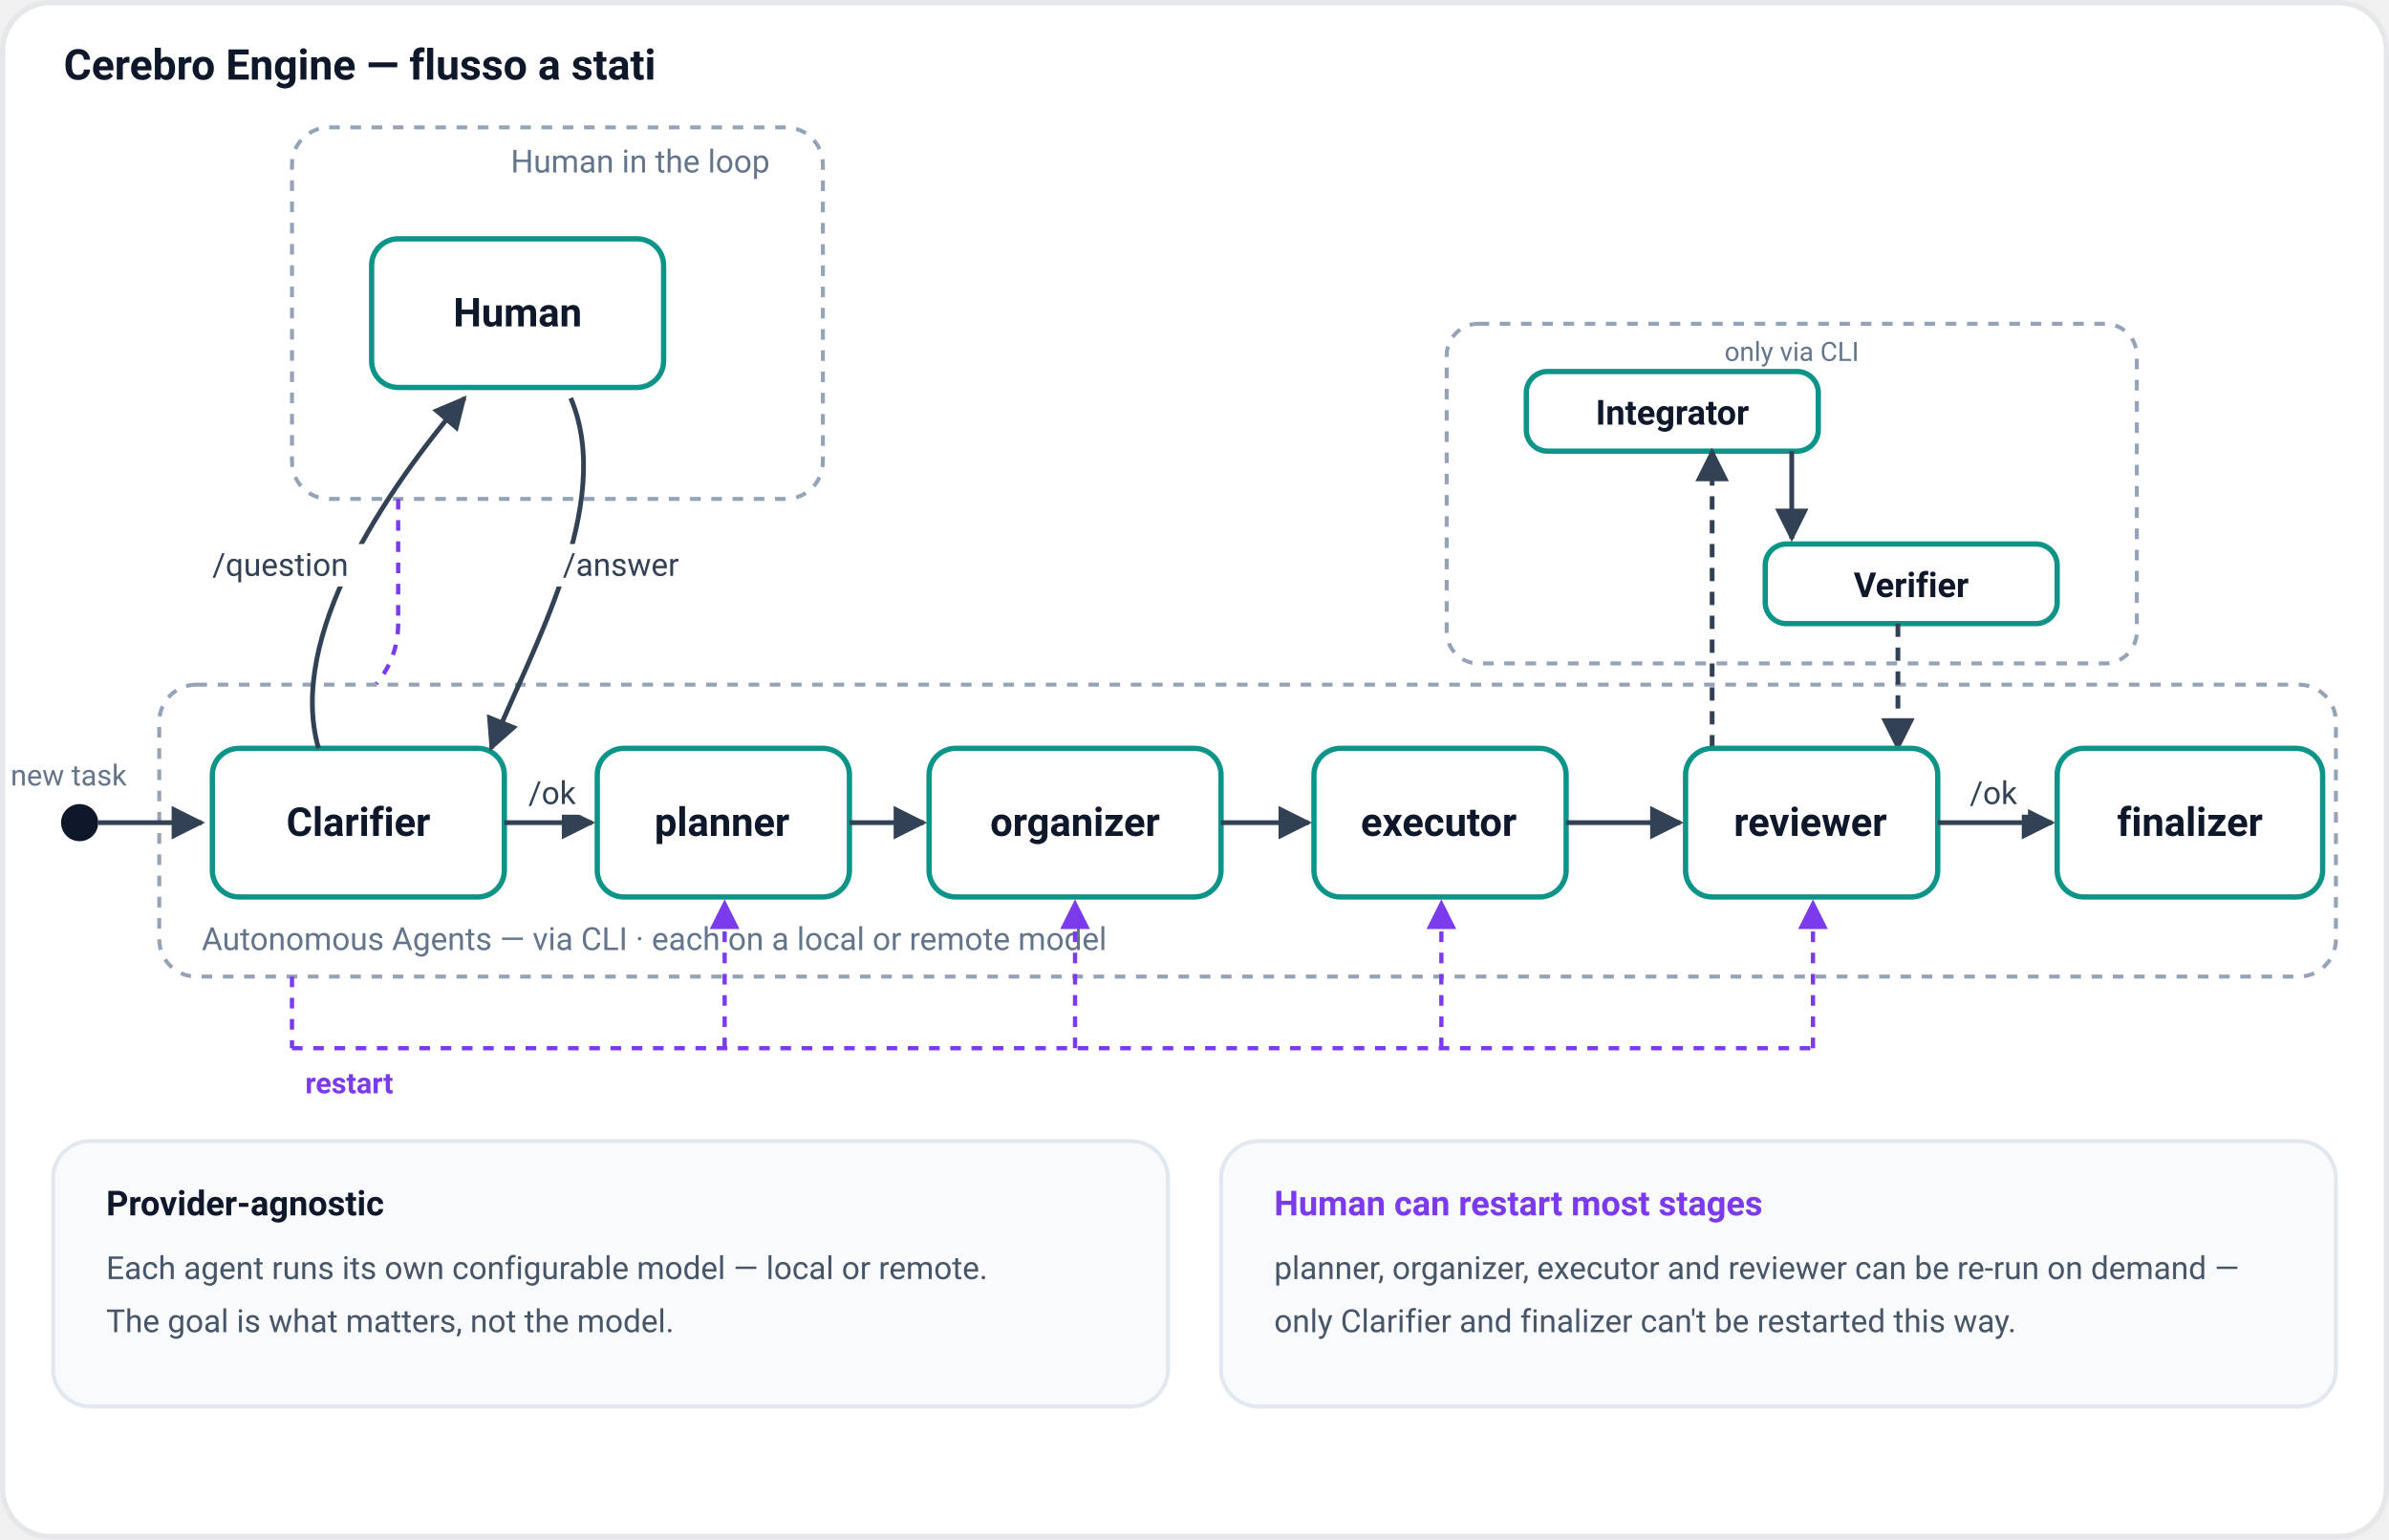
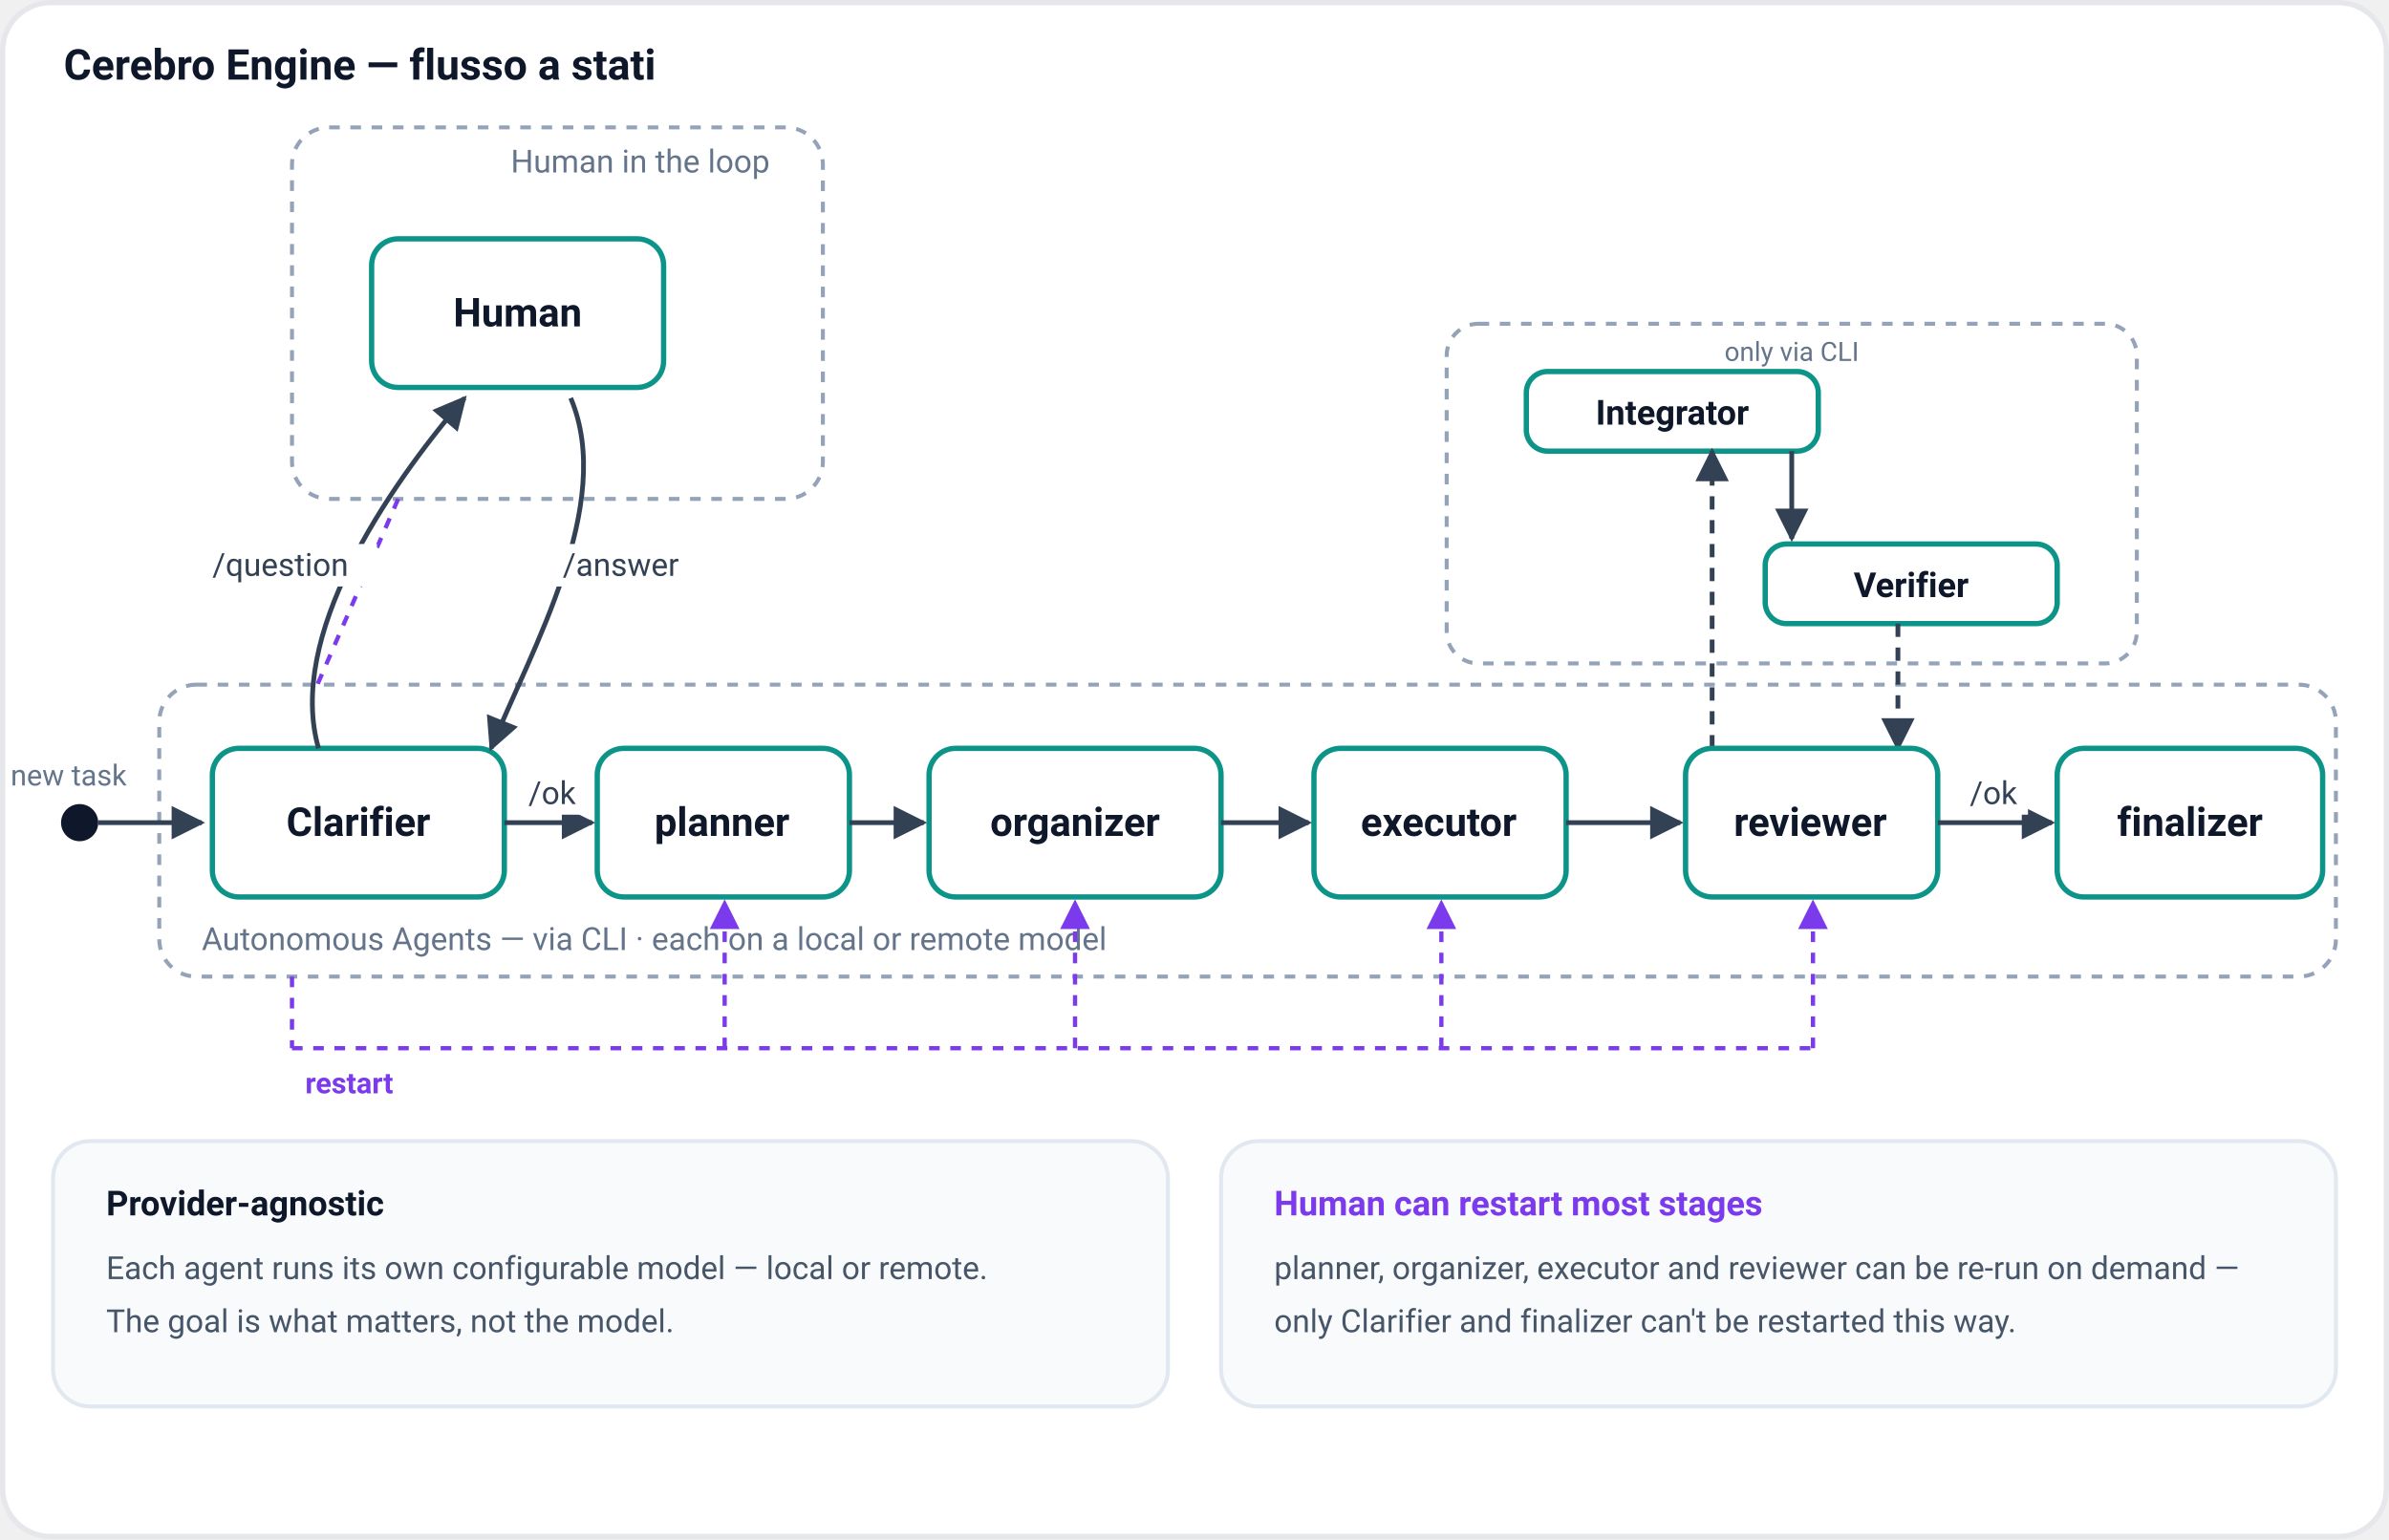
<svg xmlns="http://www.w3.org/2000/svg" viewBox="0 0 900 580" font-family="-apple-system, BlinkMacSystemFont, 'Segoe UI', Roboto, 'Helvetica Neue', Arial, sans-serif">
  <defs>
    <marker id="arrow" viewBox="0 0 10 10" refX="9" refY="5" markerWidth="7" markerHeight="7" orient="auto-start-reverse">
      <path d="M0,0 L10,5 L0,10 z" fill="#334155" />
    </marker>
    <marker id="arrow-violet" viewBox="0 0 10 10" refX="9" refY="5" markerWidth="7" markerHeight="7" orient="auto-start-reverse">
      <path d="M0,0 L10,5 L0,10 z" fill="#7c3aed" />
    </marker>
  </defs>
  <rect x="1" y="1" width="898" height="578" rx="18" fill="#ffffff" stroke="#e5e7eb" stroke-width="2" />
  <text x="24" y="30" font-size="16" font-weight="700" fill="#0f172a">Cerebro Engine — flusso a stati</text>
  <rect x="110" y="48" width="200" height="140" rx="14" fill="none" stroke="#94a3b8" stroke-width="1.5" stroke-dasharray="4 4" />
  <text x="290" y="65" font-size="12" fill="#64748b" text-anchor="end">Human in the loop</text>
  <rect x="140" y="90" width="110" height="56" rx="10" fill="#ffffff" stroke="#0d9488" stroke-width="2" />
  <text x="195" y="123" font-size="15" font-weight="600" fill="#0f172a" text-anchor="middle">Human</text>
-   <line x1="150" y1="188" x2="150" y2="235" stroke="#7c3aed" stroke-width="1.6" stroke-dasharray="4 4" />
-   <path d="M150,235 C150,258 130,270 110,280" fill="none" stroke="#7c3aed" stroke-width="1.6" stroke-dasharray="4 4" />
+   <line x1="150" y1="188" x2="110" y2="280" stroke="#7c3aed" stroke-width="1.6" stroke-dasharray="4 4" />
  <line x1="110" y1="280" x2="110" y2="368" stroke="#7c3aed" stroke-width="1.6" stroke-dasharray="4 4" />
  <rect x="60" y="258" width="820" height="110" rx="14" fill="#ffffff" stroke="#94a3b8" stroke-width="1.5" stroke-dasharray="4 4" />
  <text x="76" y="358" font-size="12" fill="#64748b">Autonomous Agents — via CLI · each on a local or remote model</text>
  <rect x="545" y="122" width="260" height="128" rx="12" fill="none" stroke="#94a3b8" stroke-width="1.5" stroke-dasharray="4 4" />
  <text x="675" y="136" font-size="10" fill="#64748b" text-anchor="middle">only via CLI</text>
  <rect x="575" y="140" width="110" height="30" rx="8" fill="#ffffff" stroke="#0d9488" stroke-width="2" />
  <text x="630" y="160" font-size="13" font-weight="600" fill="#0f172a" text-anchor="middle">Integrator</text>
  <rect x="665" y="205" width="110" height="30" rx="8" fill="#ffffff" stroke="#0d9488" stroke-width="2" />
  <text x="720" y="225" font-size="13" font-weight="600" fill="#0f172a" text-anchor="middle">Verifier</text>
  <line x1="675" y1="170" x2="675" y2="203" stroke="#334155" stroke-width="1.8" marker-end="url(#arrow)" />
  <line x1="645" y1="300" x2="645" y2="170" stroke="#334155" stroke-width="1.8" stroke-dasharray="5 4" marker-end="url(#arrow)" />
  <line x1="715" y1="235" x2="715" y2="282" stroke="#334155" stroke-width="1.8" stroke-dasharray="5 4" marker-end="url(#arrow)" />
  <circle cx="30" cy="310" r="7" fill="#0f172a" />
  <text x="4" y="296" font-size="11" fill="#64748b">new task</text>
  <line x1="37" y1="310" x2="76" y2="310" stroke="#334155" stroke-width="1.8" marker-end="url(#arrow)" />
  <rect x="80" y="282" width="110" height="56" rx="10" fill="#ffffff" stroke="#0d9488" stroke-width="2" />
  <text x="135" y="315" font-size="15" font-weight="600" fill="#0f172a" text-anchor="middle">Clarifier</text>
  <rect x="225" y="282" width="95" height="56" rx="10" fill="#ffffff" stroke="#0d9488" stroke-width="2" />
  <text x="272" y="315" font-size="15" font-weight="600" fill="#0f172a" text-anchor="middle">planner</text>
  <rect x="350" y="282" width="110" height="56" rx="10" fill="#ffffff" stroke="#0d9488" stroke-width="2" />
  <text x="405" y="315" font-size="15" font-weight="600" fill="#0f172a" text-anchor="middle">organizer</text>
  <rect x="495" y="282" width="95" height="56" rx="10" fill="#ffffff" stroke="#0d9488" stroke-width="2" />
  <text x="542" y="315" font-size="15" font-weight="600" fill="#0f172a" text-anchor="middle">executor</text>
  <rect x="635" y="282" width="95" height="56" rx="10" fill="#ffffff" stroke="#0d9488" stroke-width="2" />
  <text x="682" y="315" font-size="15" font-weight="600" fill="#0f172a" text-anchor="middle">reviewer</text>
  <rect x="775" y="282" width="100" height="56" rx="10" fill="#ffffff" stroke="#0d9488" stroke-width="2" />
  <text x="825" y="315" font-size="15" font-weight="600" fill="#0f172a" text-anchor="middle">finalizer</text>
  <line x1="190" y1="310" x2="223" y2="310" stroke="#334155" stroke-width="1.8" marker-end="url(#arrow)" />
  <line x1="320" y1="310" x2="348" y2="310" stroke="#334155" stroke-width="1.8" marker-end="url(#arrow)" />
  <line x1="460" y1="310" x2="493" y2="310" stroke="#334155" stroke-width="1.8" marker-end="url(#arrow)" />
  <line x1="590" y1="310" x2="633" y2="310" stroke="#334155" stroke-width="1.8" marker-end="url(#arrow)" />
  <line x1="730" y1="310" x2="773" y2="310" stroke="#334155" stroke-width="1.8" marker-end="url(#arrow)" />
  <rect x="195" y="291" width="26" height="16" fill="#ffffff" />
  <text x="208" y="303" font-size="12" fill="#334155" text-anchor="middle">/ok</text>
  <rect x="738" y="291" width="26" height="16" fill="#ffffff" />
  <text x="751" y="303" font-size="12" fill="#334155" text-anchor="middle">/ok</text>
  <path d="M120,282 C108,240 145,185 175,150" fill="none" stroke="#334155" stroke-width="1.8" marker-end="url(#arrow)" />
  <rect x="76" y="205" width="66" height="16" fill="#ffffff" />
  <text x="80" y="217" font-size="12" fill="#334155">/question</text>
  <path d="M215,150 C232,190 200,245 185,282" fill="none" stroke="#334155" stroke-width="1.8" marker-end="url(#arrow)" />
  <rect x="208" y="205" width="60" height="16" fill="#ffffff" />
  <text x="212" y="217" font-size="12" fill="#334155">/answer</text>
  <line x1="110" y1="368" x2="110" y2="395" stroke="#7c3aed" stroke-width="1.6" stroke-dasharray="4 4" />
  <line x1="110" y1="395" x2="683" y2="395" stroke="#7c3aed" stroke-width="1.6" stroke-dasharray="4 4" />
  <text x="115" y="412" font-size="11" font-weight="600" fill="#7c3aed">restart</text>
  <line x1="273" y1="395" x2="273" y2="340" stroke="#7c3aed" stroke-width="1.6" stroke-dasharray="4 4" marker-end="url(#arrow-violet)" />
  <line x1="405" y1="395" x2="405" y2="340" stroke="#7c3aed" stroke-width="1.6" stroke-dasharray="4 4" marker-end="url(#arrow-violet)" />
  <line x1="543" y1="395" x2="543" y2="340" stroke="#7c3aed" stroke-width="1.6" stroke-dasharray="4 4" marker-end="url(#arrow-violet)" />
  <line x1="683" y1="395" x2="683" y2="340" stroke="#7c3aed" stroke-width="1.6" stroke-dasharray="4 4" marker-end="url(#arrow-violet)" />
  <rect x="20" y="430" width="420" height="100" rx="14" fill="#f8fafc" stroke="#e2e8f0" stroke-width="1.5" />
  <text x="40" y="458" font-size="13" font-weight="700" fill="#0f172a">Provider-agnostic</text>
  <text x="40" y="482" font-size="12" fill="#475569">Each agent runs its own configurable model — local or remote.</text>
  <text x="40" y="502" font-size="12" fill="#475569">The goal is what matters, not the model.</text>
  <rect x="460" y="430" width="420" height="100" rx="14" fill="#f8fafc" stroke="#e2e8f0" stroke-width="1.5" />
  <text x="480" y="458" font-size="13" font-weight="700" fill="#7c3aed">Human can restart most stages</text>
  <text x="480" y="482" font-size="12" fill="#475569">planner, organizer, executor and reviewer can be re-run on demand —</text>
  <text x="480" y="502" font-size="12" fill="#475569">only Clarifier and finalizer can't be restarted this way.</text>
</svg>
